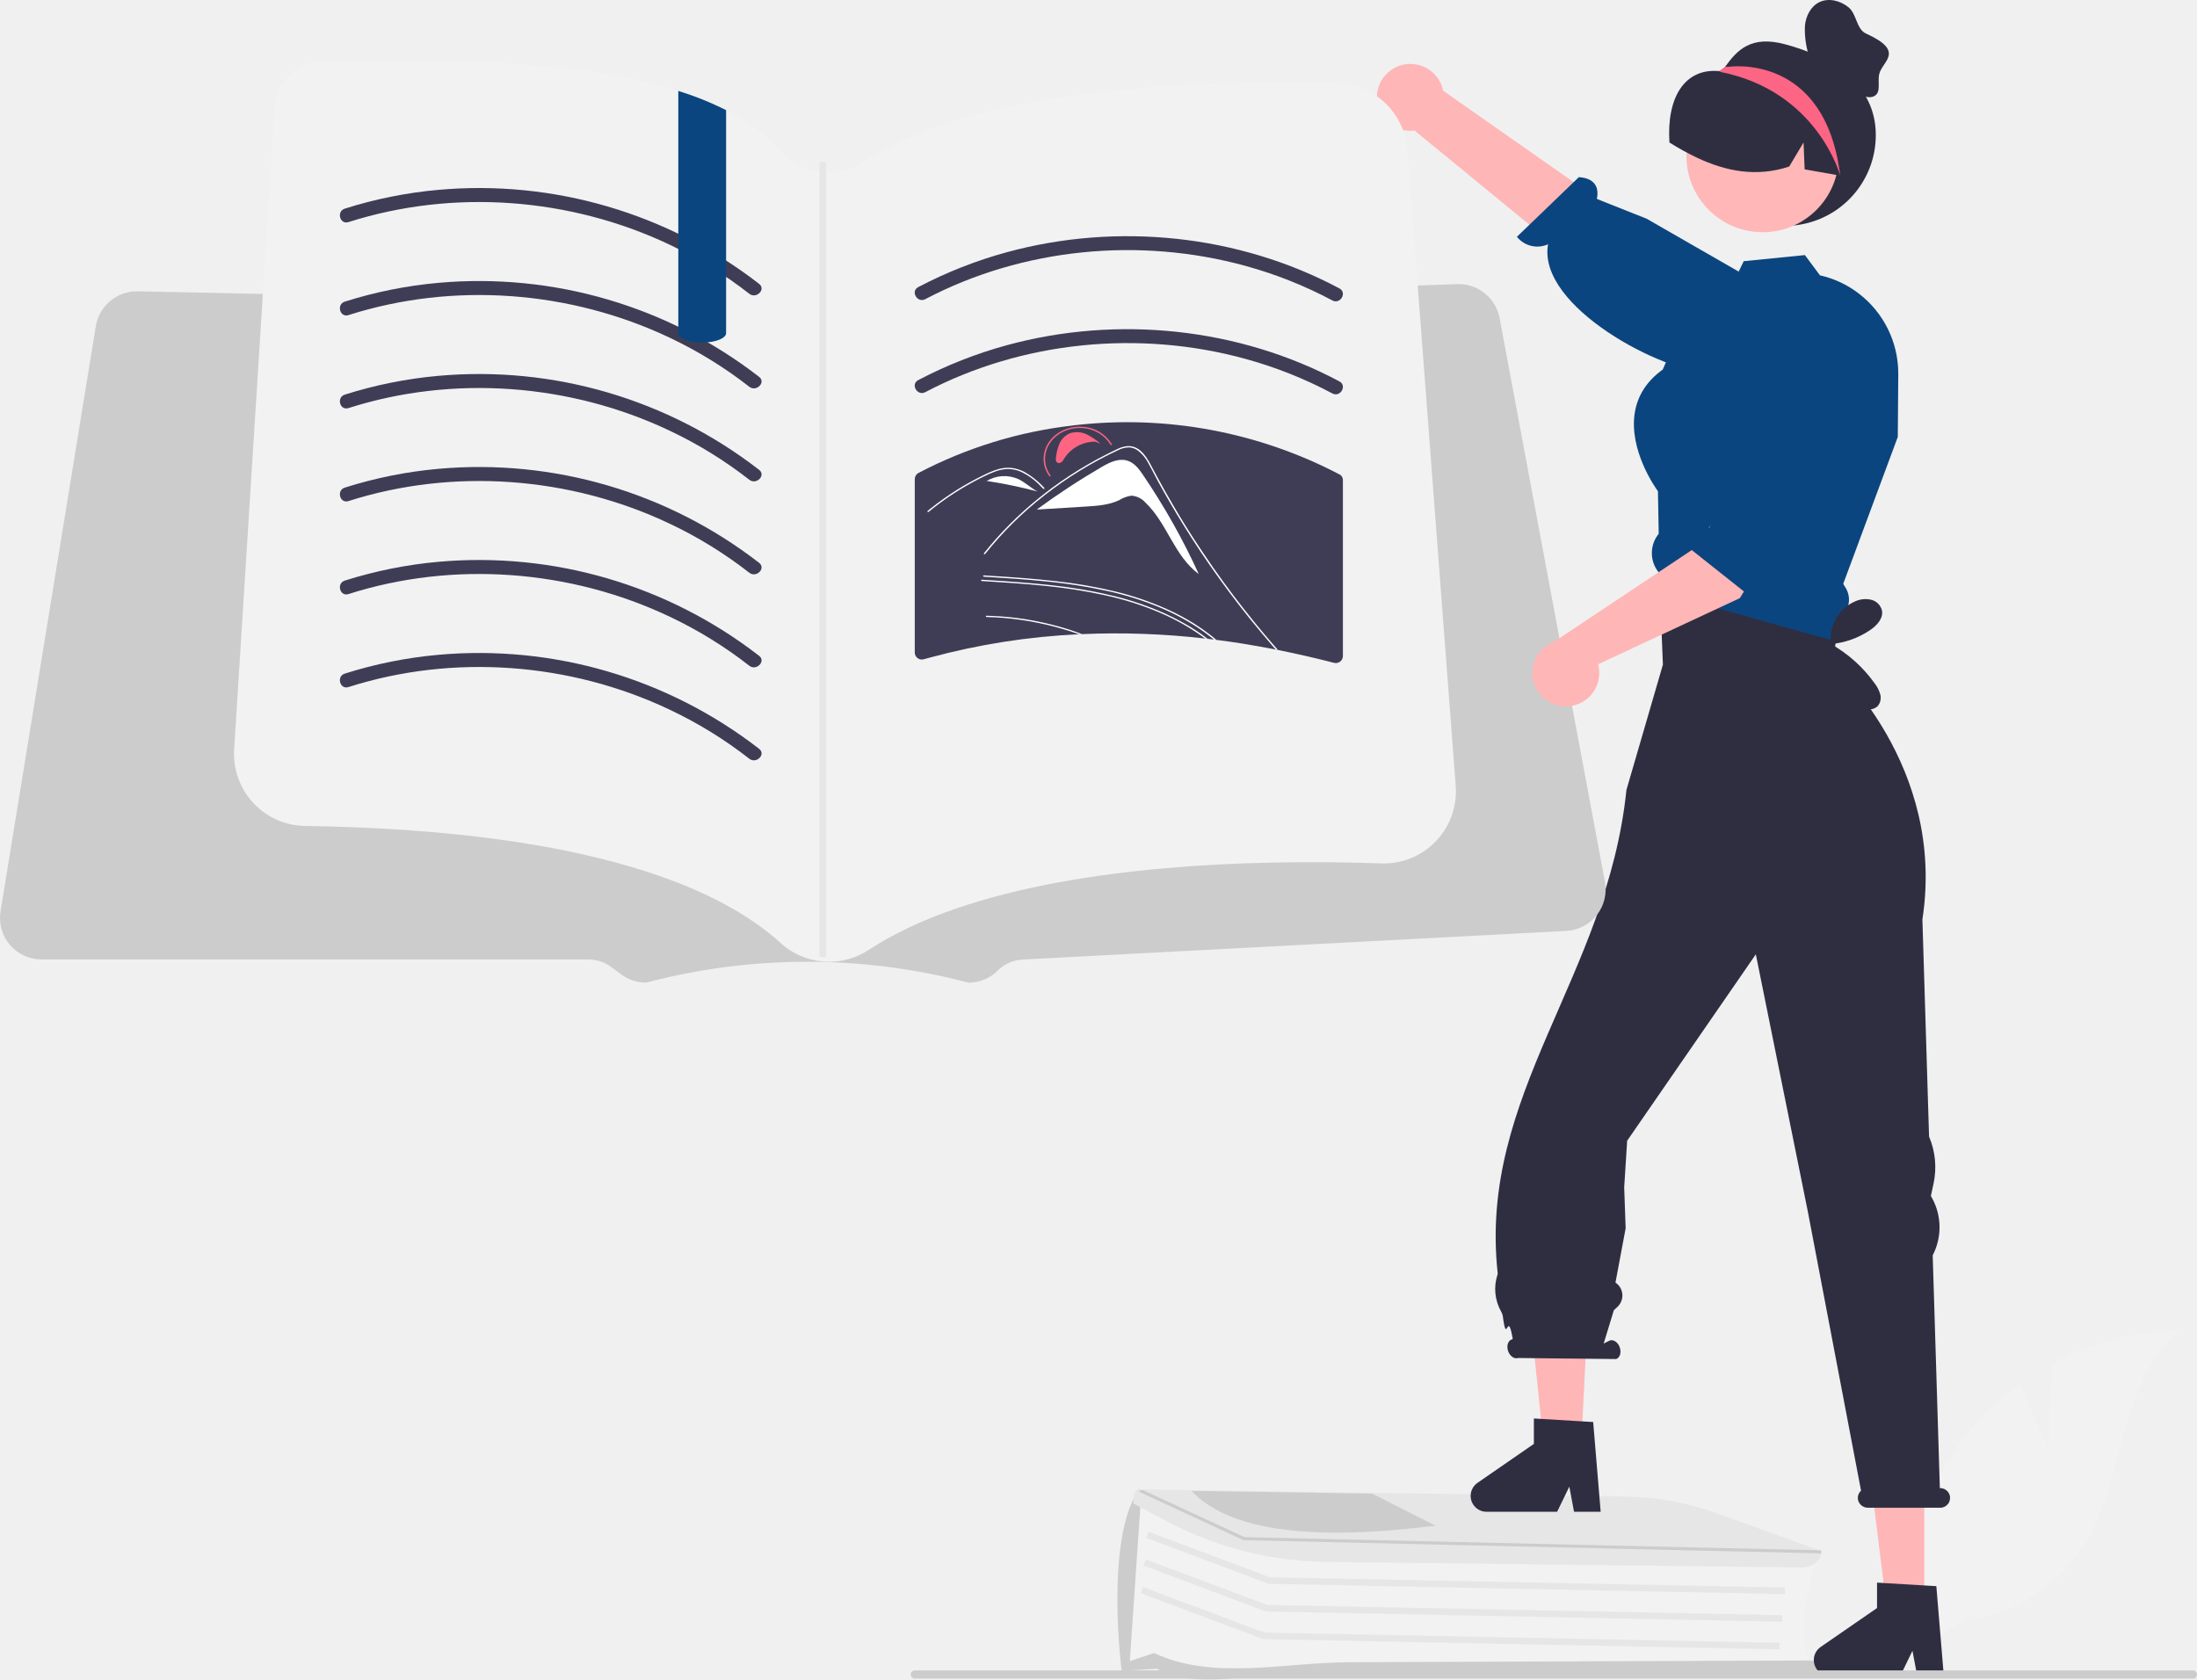
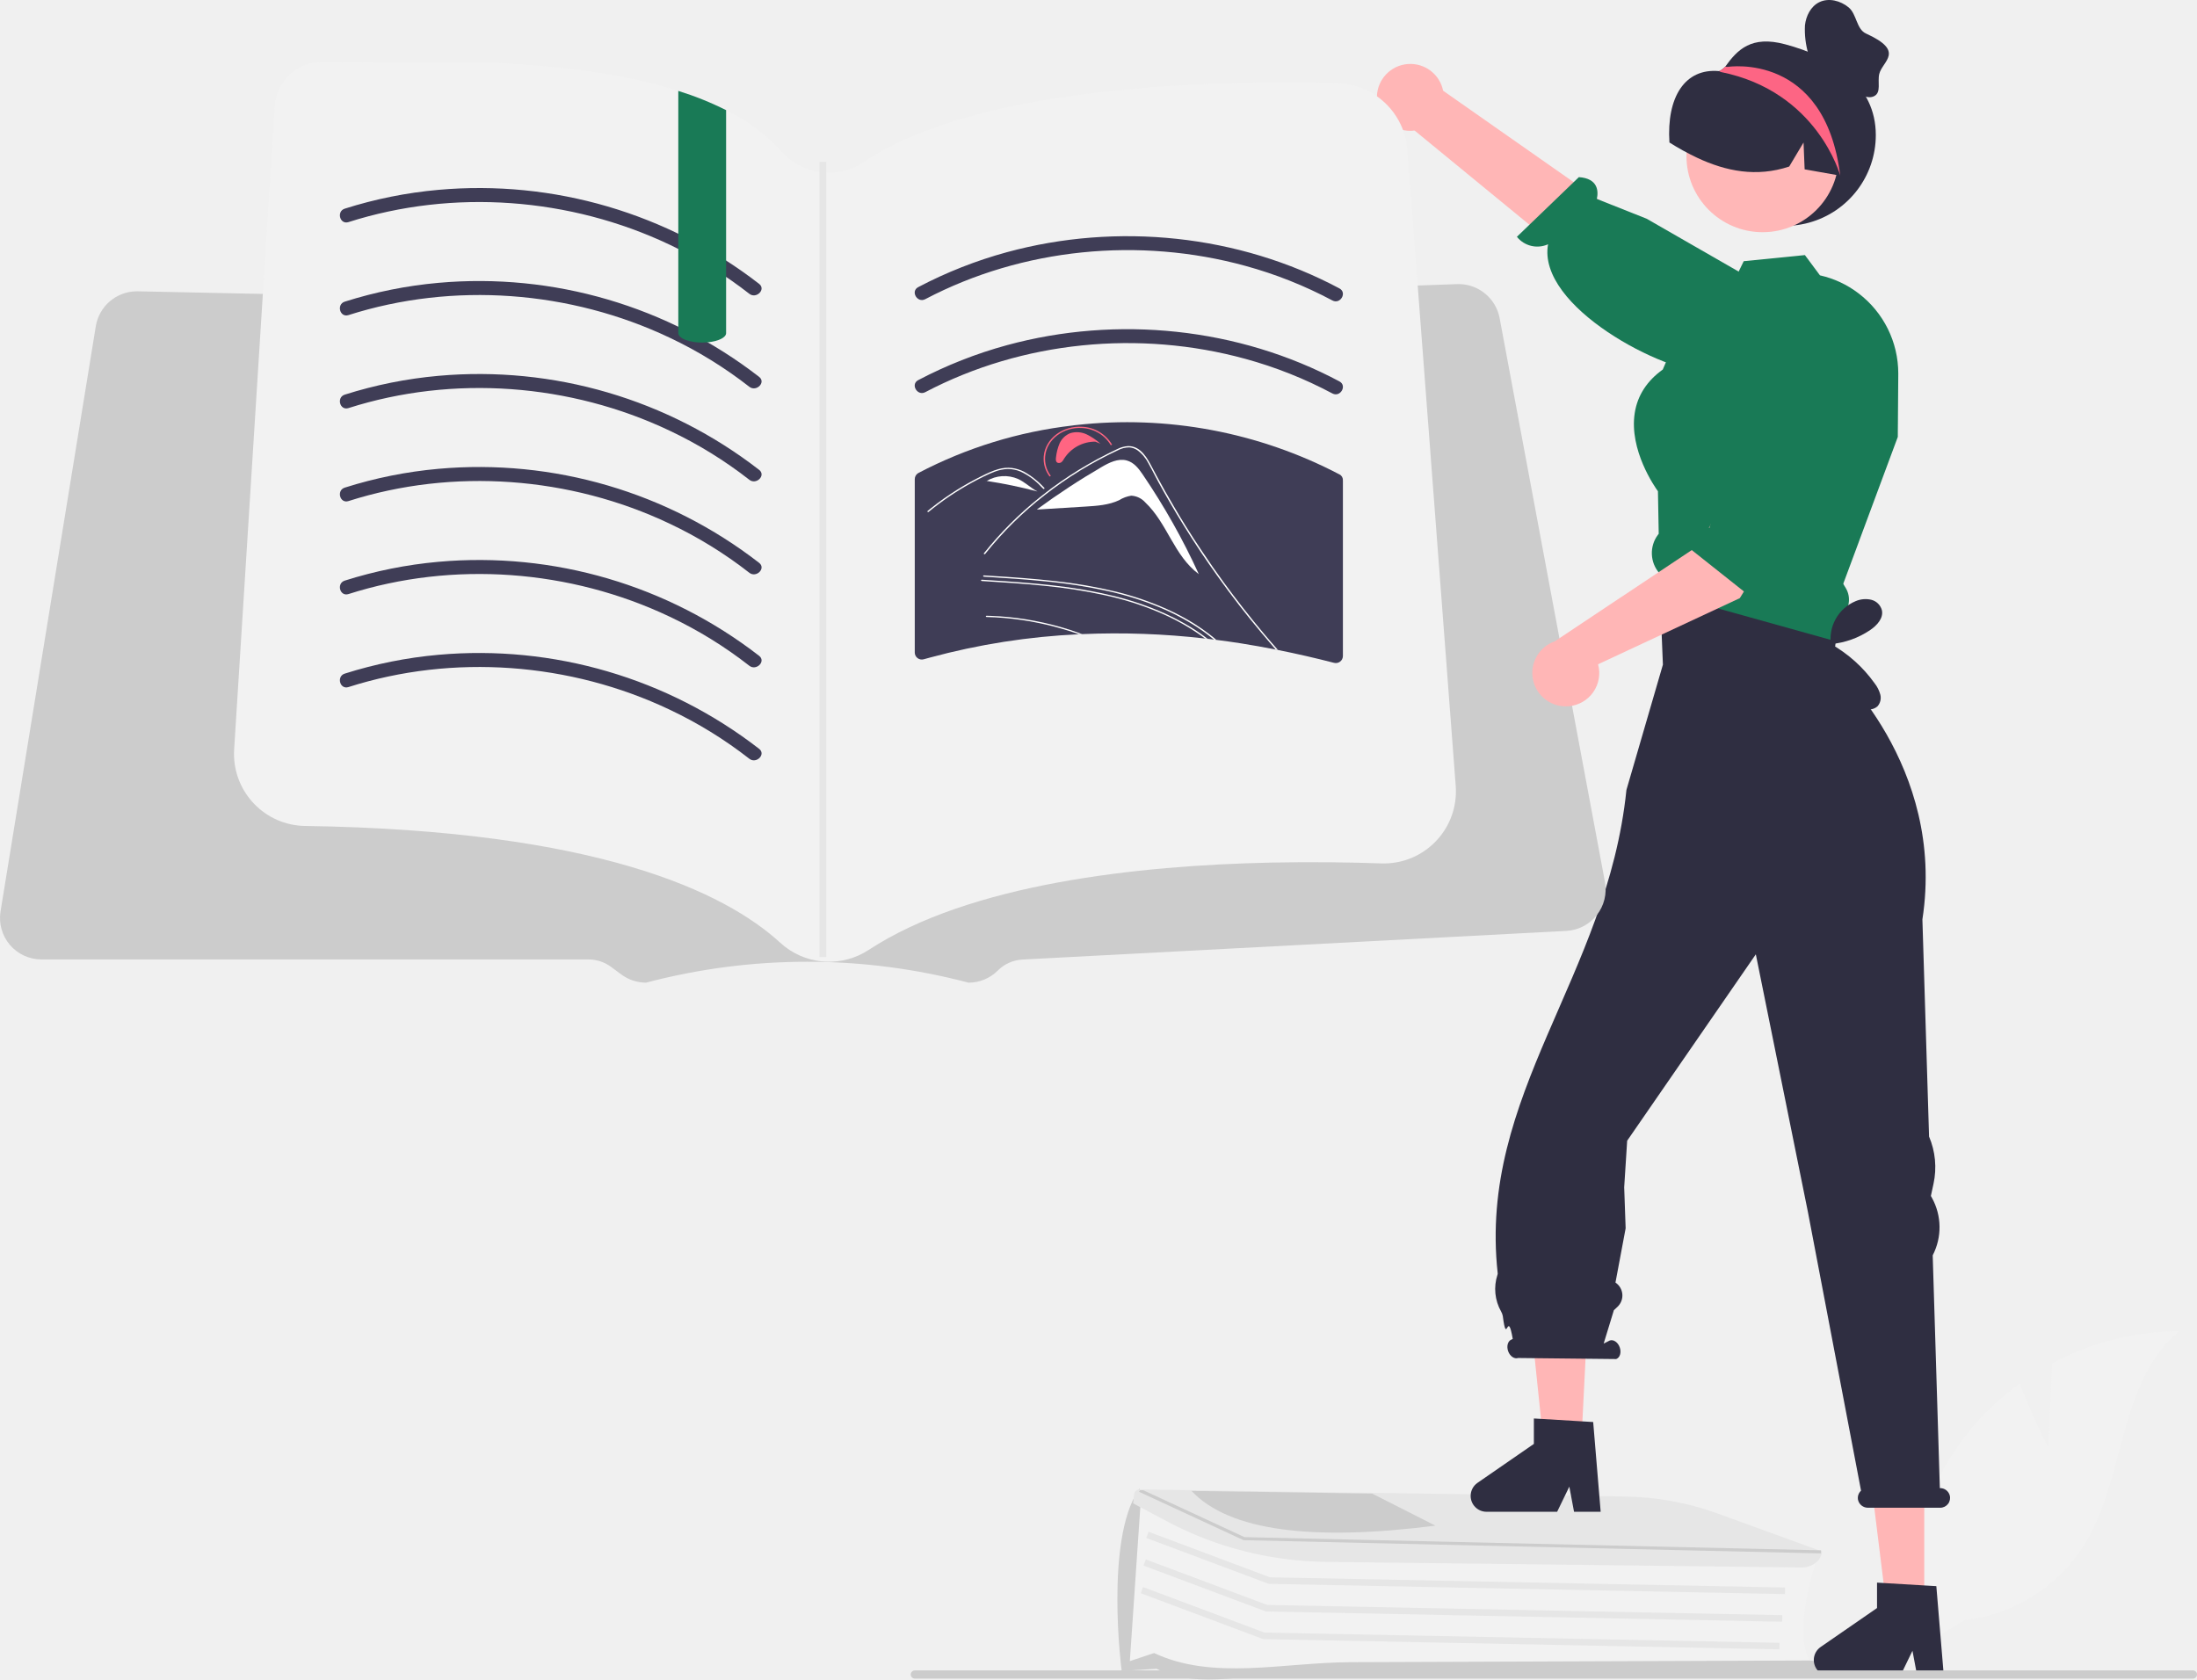
<svg xmlns="http://www.w3.org/2000/svg" data-name="Layer 1" width="669.175" height="511.628" viewBox="0 0 669.175 511.628">
  <path d="M889.314,635.23l1.144-25.719a83.066,83.066,0,0,1,38.745-9.808c-18.608,15.214-16.283,44.541-28.899,65a49.964,49.964,0,0,1-36.639,23.089l-15.572,9.534a83.724,83.724,0,0,1,17.647-67.845,80.874,80.874,0,0,1,14.863-13.81C884.332,625.505,889.314,635.23,889.314,635.23Z" transform="translate(-265.4125 -194.1858)" fill="#f2f2f2" />
  <path d="M653.173,703.729c-7.931-.564-10,1-22,0h-22l2.862-52.648,34.634,13.878,172.114,4.225-.101.292c-.078.225-7.719,22.577-1.746,31.042l.248.35-.483.005L658.813,702.32C657.089,702.336,654.883,703.85,653.173,703.729Z" transform="translate(-265.4125 -194.1858)" fill="#f2f2f2" />
  <path d="M662.101,704.417c-15.322-1.09-31.187,4.866-44.428-1.858l-10.585.641-.03-.089c-.082-.244-5.082-39.586,5.026-54.839l.445-.672.348,3.613-3.332,49.008,7.386-2.465c17.937,8.443,39.27,2.867,59.8,2.789l139.714-.516c2.927-.01,5.365,1.99,5.443,4.459l.008.241L670.54,704.717Q666.306,704.717,662.101,704.417Z" transform="translate(-265.4125 -194.1858)" fill="#ccc" />
  <polygon points="543.667 485.616 386.44 482.491 386.279 482.431 349.132 468.509 349.834 466.636 386.821 480.499 543.707 483.616 543.667 485.616" fill="#e6e6e6" />
  <polygon points="542.828 494.035 385.601 490.91 385.441 490.85 348.293 476.928 348.995 475.055 385.983 488.918 542.868 492.035 542.828 494.035" fill="#e6e6e6" />
  <polygon points="541.989 502.455 384.762 499.329 384.602 499.269 347.454 485.346 348.156 483.473 385.144 497.337 542.029 500.455 541.989 502.455" fill="#e6e6e6" />
  <path d="M663.187,669.727a105.217,105.217,0,0,1-41.733-11.775l-10.898-5.78.285-2.857a1.729,1.729,0,0,1,1.838-1.402l.962.012L760.269,650.082a85.935,85.935,0,0,1,28.133,5.106l31.948,11.599-.017.169c-.268,2.692-2.983,4.772-6.18,4.735l-144.434-1.693Q666.441,669.96,663.187,669.727Z" transform="translate(-265.4125 -194.1858)" fill="#e6e6e6" />
  <polygon points="554.63 473.22 554.597 473.218 378.763 469.189 378.641 469.133 346.939 454.452 347.261 453.961 348.224 453.973 379.057 468.259 553.261 472.247 554.657 472.28 554.63 473.22" fill="#ccc" />
  <path d="M683.347,649.186l-2.232-.032-50.392-.745-2.388-.033c11.514,12.258,36.972,15.325,74.288,10.576Z" transform="translate(-265.4125 -194.1858)" fill="#ccc" />
  <polygon points="559.613 161.814 562.687 168.965 557.663 194.36 506.408 187.234 506.817 156.267 507.846 149.485 559.613 161.814" fill="#ffb6b6" />
  <polygon points="586.094 490.943 574.786 490.943 569.404 447.327 586.094 447.327 586.094 490.943" fill="#ffb6b6" />
  <path d="M817.871,699.891a4.835,4.835,0,0,0,4.831,4.831h21.513l3.708-7.655,1.44,7.655h8.109l-2.279-27.342-3.686-.215-12.384-.737-1.996-.125v7.746L819.957,695.91A4.838,4.838,0,0,0,817.871,699.891Z" transform="translate(-265.4125 -194.1858)" fill="#2f2e41" />
  <polygon points="481.576 440.943 470.268 440.943 463.616 376.73 484.863 375.461 481.576 440.943" fill="#ffb6b6" />
  <path d="M713.352,649.891a4.835,4.835,0,0,0,4.831,4.831h21.513l3.708-7.655,1.44,7.655h8.108l-2.279-27.342-3.289-.193-12.599-.76-2.177-.125v7.746L715.438,645.91A4.838,4.838,0,0,0,713.352,649.891Z" transform="translate(-265.4125 -194.1858)" fill="#2f2e41" />
  <path d="M856.306,647.516h-.044l-2.175-70.919a18.544,18.544,0,0,0-.243-17.524l-.311-.564.807-3.742a23.836,23.836,0,0,0-1.362-14.346l-2.029-66.154c7.248-46.974-27.294-77.609-27.294-77.609l3.175-24.62-55.87,1.27.95,23.351-11.109,38.168c-5.846,56.96-45.194,92.762-39.213,147.231a1.04,1.04,0,0,1-.068.46,13.906,13.906,0,0,0,1.123,11.222,4.244,4.244,0,0,1,.506,1.392c1.232,9.549,1.393-2.53,3.025,6.935l-.318.161c-1.144.395-1.635,1.98-1.096,3.54s1.902,2.505,3.046,2.11l29.867.319c1.144-.395,1.635-1.98,1.096-3.54-.538-1.56-1.902-2.505-3.046-2.11l-1.858.94,3.109-10.171,1.09-1.017a4.737,4.737,0,0,0-.602-7.402l0,0,3.097-16.528-.44-12.5.906-14.181L800.212,484.904l15.855,78.438L832.263,648.306a2.968,2.968,0,0,0-.929,2.753,3.077,3.077,0,0,0,3.066,2.435h21.986a2.995,2.995,0,0,0,2.884-3.791A3.031,3.031,0,0,0,856.306,647.516Z" transform="translate(-265.4125 -194.1858)" fill="#2f2e41" />
  <path d="M836.755,235.326a27.662,27.662,0,1,1-47.578-19.186l.133-.133c.221-.232.443-.465.675-.686a.011.011,0,0,0,.011-.011,5.805,5.805,0,0,0,.874-.786c3.734-5.218,7.968-9.593,18.223-6.86C823.858,211.6,836.755,220.046,836.755,235.326Z" transform="translate(-265.4125 -194.1858)" fill="#2f2e41" />
  <path d="M684.804,223.484a10.132,10.132,0,0,0,11.479,10.47l71.338,58.547L778.517,273.349,704.968,221.822a10.187,10.187,0,0,0-20.164,1.662Z" transform="translate(-265.4125 -194.1858)" fill="#ffb6b6" />
-   <path d="M797.743,309.767s-.022-2.109-11.362-2.027c-14.077.101-52.846-20.109-49.454-39.142a7.96,7.96,0,0,1-9.489-2.276l18.874-18.172c5.923.4,5.983,4.363,5.476,6.639l15.168,6.027,39.506,22.697-6.976,22.799Z" transform="translate(-265.4125 -194.1858)" fill="#0b457f" />
+   <path d="M797.743,309.767s-.022-2.109-11.362-2.027c-14.077.101-52.846-20.109-49.454-39.142a7.96,7.96,0,0,1-9.489-2.276l18.874-18.172c5.923.4,5.983,4.363,5.476,6.639l15.168,6.027,39.506,22.697-6.976,22.799Z" transform="translate(-265.4125 -194.1858)" fill="#197a56" />
  <circle cx="536.866" cy="47.54" r="23.195" fill="#ffb7b7" />
-   <path d="M770.399,357.098a9.312,9.312,0,0,0,.454,11.726c.011.68.113,1.338,1.077,3.776a4.268,4.268,0,0,0,.442.669,1.66,1.66,0,0,0,.102.147,7.711,7.711,0,0,0,4.026,2.71l42.459,11.851,5.614,1.565.987.272.544-7.666a6.864,6.864,0,0,0,1.508-8.812l-.782-1.293,4.559-12.259.442-1.213,11.624-31.289.011-2.087.023-2.155.113-15.038a30.676,30.676,0,0,0-12.134-24.473,30.148,30.148,0,0,0-11.624-5.443l-.091-.011-4.593-6.181-18.633,1.86-1.542,3.164-1.871,3.811-13.507,8.04-4.616,10.728-3.119,7.258c-4.831,3.47-7.712,7.927-8.54,13.235-1.769,11.273,6.124,22.557,7.065,23.849l.238,12.94Z" transform="translate(-265.4125 -194.1858)" fill="#0b457f" />
+   <path d="M770.399,357.098a9.312,9.312,0,0,0,.454,11.726c.011.68.113,1.338,1.077,3.776a4.268,4.268,0,0,0,.442.669,1.66,1.66,0,0,0,.102.147,7.711,7.711,0,0,0,4.026,2.71l42.459,11.851,5.614,1.565.987.272.544-7.666a6.864,6.864,0,0,0,1.508-8.812l-.782-1.293,4.559-12.259.442-1.213,11.624-31.289.011-2.087.023-2.155.113-15.038a30.676,30.676,0,0,0-12.134-24.473,30.148,30.148,0,0,0-11.624-5.443l-.091-.011-4.593-6.181-18.633,1.86-1.542,3.164-1.871,3.811-13.507,8.04-4.616,10.728-3.119,7.258c-4.831,3.47-7.712,7.927-8.54,13.235-1.769,11.273,6.124,22.557,7.065,23.849l.238,12.94Z" transform="translate(-265.4125 -194.1858)" fill="#197a56" />
  <path d="M826.553,247.807c-.21-.033-.42-.078-.631-.111-3.618-.642-7.236-1.272-10.843-1.925l-.332-8.177-4.37,7.325c-9.969,3.308-19.297,1.438-28.071-2.689a79.25,79.25,0,0,1-8.409-4.636c-.891-13.829,4.7-22.682,15.103-21.753.38.034.653-.354.985-.52a.011.011,0,0,0,.011-.011c.564-.266,1.14-.52,1.715-.752a25.551,25.551,0,0,1,26.821,5.2C825.613,226.519,828.8,237.683,826.553,247.807Z" transform="translate(-265.4125 -194.1858)" fill="#2f2e41" />
  <path d="M825.923,247.696s-6.871-25.648-36.325-31.567c-.033-.011-.144-.055-.288-.122-.088-.055-.199-.111-.31-.166.332-.188.653-.354.985-.52a.011.011,0,0,0,.011-.011c.288-.266.575-.531.874-.786l.841.033S821.264,209.877,825.923,247.696Z" transform="translate(-265.4125 -194.1858)" fill="#fd6584" />
  <path d="M837.254,409.374a3.913,3.913,0,0,1-4.016.65,9.314,9.314,0,0,1-3.432-2.51,32.359,32.359,0,0,1-7.918-14.271l1.273-2.264A12.428,12.428,0,0,1,830.646,377.304a7.663,7.663,0,0,1,4.722-.411,4.476,4.476,0,0,1,3.254,3.223c.49,2.421-1.527,4.608-3.57,5.998a25.399,25.399,0,0,1-11.956,4.278,41.192,41.192,0,0,1,13.269,11.908,9.757,9.757,0,0,1,1.756,3.446A3.923,3.923,0,0,1,837.254,409.374Z" transform="translate(-265.4125 -194.1858)" fill="#2f2e41" />
  <path id="be339808-9edc-488a-82d9-9b8c80f783b0-37" data-name="f02c4e45-f306-4b42-b3ad-5ddd3016d7d2" d="M544.06,705.545h389.281a1.247,1.247,0,0,0,0-2.494H544.059a1.247,1.247,0,1,0,0,2.494h0Z" transform="translate(-265.4125 -194.1858)" fill="#ccc" />
  <path d="M647.444,384.955v.651c-1.402-1.643-2.833-3.272-4.249-4.901q-.892-1.02-1.785-2.04-3.782-4.292-7.606-8.555c-2.564-2.833-5.128-5.666-7.72-8.484-.623-.68-1.246-1.36-1.884-2.04a14.662,14.662,0,0,0-1.657-1.587,6.15,6.15,0,0,0-2.025-1.119,5.078,5.078,0,0,0-2.606-.028c-.978.227-1.912.581-2.861.878-.978.326-1.941.637-2.918.949-1.955.637-3.895,1.275-5.85,1.912a.194.194,0,0,1-.252-.107l-.003-.007a.197.197,0,0,1,.142-.269c.482-.156.977-.312,1.473-.468,1.969-.651,3.923-1.289,5.892-1.926.977-.326,1.954-.637,2.932-.949a8.762,8.762,0,0,1,2.833-.567,6.409,6.409,0,0,1,4.164,1.955c.609.567,1.162,1.161,1.714,1.771q.977,1.062,1.955,2.125,3.93,4.292,7.804,8.612,3.888,4.334,7.706,8.683.276.319.552.637C644.626,381.697,646.028,383.326,647.444,384.955Z" transform="translate(-265.4125 -194.1858)" fill="#fff" />
  <path d="M622.324,360.61a4.788,4.788,0,0,0-2.063-1.533l-.805.028a85.054,85.054,0,0,0,24.329,24.758Q633.054,372.237,622.324,360.61Z" transform="translate(-265.4125 -194.1858)" fill="#fff" />
  <path d="M754.254,462.841,722.166,291.031a12.726,12.726,0,0,0-12.086-10.298q-.389-.009-.778,0l-21.859.784-2.353.086-10.909.392-2.353.081-7.017.254L523.314,287.41c-.213.012-.432.012-.646.006l-31.707-.663-11.734-.242-.375-.006-8.661-.185-75.465-1.568-20.008-.421-9.866-.202-2.364-.052-11.249-.231-2.358-.052-11.509-.236-2.358-.052-12.645-.265-1.984-.04-11.278-.236-1.782-.035h-.259a12.692,12.692,0,0,0-12.466,10.598L265.579,471.812a12.624,12.624,0,0,0,12.46,14.657H444.7a11.549,11.549,0,0,1,6.815,2.249l3.16,2.341a12.739,12.739,0,0,0,7.513,2.479,192.439,192.439,0,0,1,98.218,0,12.548,12.548,0,0,0,8.932-3.702,11.457,11.457,0,0,1,7.496-3.338l165.669-8.73a12.625,12.625,0,0,0,11.751-14.928Z" transform="translate(-265.4125 -194.1858)" fill="#ccc" />
  <path d="M708.853,436.049a21.976,21.976,0,0,1-22.75,21.16c-9.62-.34-21.1-.51-33.56-.25-40.69.87-91.81,6.47-122.56,26.61a21.966,21.966,0,0,1-13.05,3.58c-.34-.02-.67-.04-1.01-.07a21.928,21.928,0,0,1-12.84-5.69c-16.94-15.5-55.79-34.27-144.72-35.59-.37,0-.73-.02-1.09-.04a21.964,21.964,0,0,1-20.54-23.32l8.74-138.71,1.31-20.79,2.3-36.37a14.443,14.443,0,0,1,14.4-13.53h.09l52.98.31q33.48,1.515,55.46,8.53a95.875,95.875,0,0,1,14.56,5.86,55.975,55.975,0,0,1,16.94,12.65,19.119,19.119,0,0,0,11.5,6.21,18.276,18.276,0,0,0,2.08.19,19.057,19.057,0,0,0,11.53-3.3c34.61-23.19,105.14-24.95,144.09-23.95a21.931,21.931,0,0,1,21.36,20.31l1.58,20.69,1.57,20.63,9.06,119.23,2.52,33.17A22.806,22.806,0,0,1,708.853,436.049Z" transform="translate(-265.4125 -194.1858)" fill="#f2f2f2" />
  <path d="M371.544,261.848c31.927-10.186,67.546-7.489,97.793,6.861a128.768,128.768,0,0,1,24.302,14.968c2.127,1.67,5.155-1.317,3.005-3.005a139.187,139.187,0,0,0-97.705-28.652,133.697,133.697,0,0,0-28.523,5.73c-2.595.828-1.486,4.932,1.13,4.097Z" transform="translate(-265.4125 -194.1858)" fill="#3f3d56" />
  <path d="M547.228,285.325c29.684-15.602,65.229-19.005,97.504-10.148a128.521,128.521,0,0,1,26.512,10.541c2.412,1.287,4.561-2.38,2.145-3.669-30.76-16.413-67.684-20.192-101.274-11.042a133.658,133.658,0,0,0-27.031,10.649C542.661,282.929,544.807,286.598,547.228,285.325Z" transform="translate(-265.4125 -194.1858)" fill="#3f3d56" />
  <path d="M547.228,313.654c29.684-15.602,65.229-19.005,97.504-10.148a128.519,128.519,0,0,1,26.512,10.541c2.412,1.287,4.561-2.38,2.145-3.669-30.76-16.413-67.684-20.192-101.274-11.042a133.658,133.658,0,0,0-27.031,10.649c-2.422,1.273-.276,4.942,2.145,3.669Z" transform="translate(-265.4125 -194.1858)" fill="#3f3d56" />
  <path d="M674.428,340.462a1.821,1.821,0,0,0-1.047-1.761,139.35,139.35,0,0,0-80.222-15.026c-.173.014-.333.042-.52.055h-.007a4.253,4.253,0,0,0-.506.076,134.222,134.222,0,0,0-47.042,14.499,2.144,2.144,0,0,0-1.047,1.845v52.846a2.144,2.144,0,0,0,2.69,2.039c.652-.187,1.304-.367,1.969-.541a210.619,210.619,0,0,1,45.35-7.094c.326-.014.652-.028.992-.042a237.569,237.569,0,0,1,37.41,1.345,7.801,7.801,0,0,1,.777.083c.638.069,1.29.146,1.928.229.257.028.499.055.735.097,2.482.312,4.944.666,7.413,1.047q5.346.853,10.693,1.9c.222.042.451.097.68.139,5.721,1.137,11.414,2.455,17.079,3.911a2.153,2.153,0,0,0,2.69-2.053V340.545A.176.176,0,0,0,674.428,340.462Z" transform="translate(-265.4125 -194.1858)" fill="#3f3d56" />
  <path d="M596.49,326.556a6.988,6.988,0,0,0-5.007-.44,5.934,5.934,0,0,0-3.335,3.136,15.083,15.083,0,0,0-1.098,4.314c-.088.584-.094,1.321.493,1.593a1.243,1.243,0,0,0,1.261-.25,3.729,3.729,0,0,0,.738-1.03,11.215,11.215,0,0,1,9.474-5.151l1.569.625A18.581,18.581,0,0,0,596.49,326.556Z" transform="translate(-265.4125 -194.1858)" fill="#ff6582" />
  <path d="M613.469,338.736c-1.217-1.792-2.66-3.706-4.919-4.291-2.616-.678-5.304.669-7.584,1.997a221.538,221.538,0,0,0-19.666,12.898l.007.07,14.675-.901c3.534-.217,7.19-.464,10.313-1.952a9.726,9.726,0,0,1,3.684-1.372,6.156,6.156,0,0,1,4.267,2.056c6.763,6.411,8.721,16.214,16.308,21.846A206.083,206.083,0,0,0,613.469,338.736Z" transform="translate(-265.4125 -194.1858)" fill="#fff" />
  <path d="M595.04,387.357c-.34.014-.666.028-.991.043-2.365-.85-4.787-1.601-7.238-2.252-1.587-.425-3.201-.807-4.816-1.133-1.827-.396-3.668-.708-5.51-.977a88.116,88.116,0,0,0-10.581-.892.192.192,0,1,1,0-.382c.453,0,.906.014,1.346.043a88.236,88.236,0,0,1,10.595,1.034c1.827.297,3.654.651,5.468,1.048,1.643.368,3.286.779,4.901,1.232Q591.676,386.097,595.04,387.357Z" transform="translate(-265.4125 -194.1858)" fill="#fff" />
  <path d="M635.89,389.114c-.241-.043-.482-.071-.737-.099-.977-.807-1.969-1.572-3.003-2.323-1.289-.935-2.62-1.813-3.98-2.634a70.673,70.673,0,0,0-9.405-4.787A93.783,93.783,0,0,0,602.873,374.255a158.136,158.136,0,0,0-18.795-2.946c-6.317-.652-12.663-1.048-19.008-1.445-.269-.014-.283-.411,0-.397.793.057,1.587.099,2.394.156,6.416.397,12.833.85,19.207,1.572a146.424,146.424,0,0,1,18.767,3.258,91.279,91.279,0,0,1,15.382,5.283,69.943,69.943,0,0,1,8.272,4.405c1.685,1.062,3.315,2.196,4.872,3.399C634.615,388.051,635.266,388.561,635.89,389.114Z" transform="translate(-265.4125 -194.1858)" fill="#fff" />
  <path d="M633.227,388.788a7.698,7.698,0,0,0-.779-.085c-.297-.241-.609-.467-.921-.694a64.772,64.772,0,0,0-6.813-4.263,72.163,72.163,0,0,0-6.587-3.159,92.525,92.525,0,0,0-15.892-5.014,158.11,158.11,0,0,0-18.796-2.946c-6.317-.652-12.663-1.048-19.008-1.445-.269-.028-.269-.411,0-.397.807.057,1.6.099,2.394.156,6.416.396,12.833.85,19.207,1.572a146.393,146.393,0,0,1,18.767,3.258,90.804,90.804,0,0,1,15.382,5.283c1.87.85,3.697,1.771,5.482,2.776A57.987,57.987,0,0,1,633.227,388.788Z" transform="translate(-265.4125 -194.1858)" fill="#fff" />
  <path d="M654.671,392.201c-.227-.043-.453-.099-.68-.142-.255-.269-.496-.552-.737-.836q-1.827-2.103-3.612-4.249c-4.688-5.581-9.136-11.331-13.328-17.195q-5.397-7.521-10.241-15.34c-1.544-2.465-3.031-4.957-4.49-7.479q-1.7-2.932-3.315-5.878c-.312-.567-.609-1.133-.906-1.7-.694-1.332-1.388-2.677-2.125-3.994a11.287,11.287,0,0,0-3.428-4.079,5.016,5.016,0,0,0-2.436-.836,7.366,7.366,0,0,0-3.513.906,114.451,114.451,0,0,0-22.28,13.668,107.685,107.685,0,0,0-18.102,17.889c-.17.198-.538.014-.382-.198.637-.793,1.289-1.586,1.94-2.365a108.582,108.582,0,0,1,17.125-16.274c.014-.014.043-.028.057-.042.552-.439,1.105-.864,1.671-1.275a115.917,115.917,0,0,1,10.935-7.139q2.889-1.679,5.906-3.187c.496-.255,1.006-.51,1.515-.751.51-.255,1.02-.496,1.53-.737a8.338,8.338,0,0,1,3.244-.892c3.938-.057,5.963,3.909,7.365,6.586.439.836.893,1.671,1.332,2.507,1.7,3.159,3.47,6.303,5.312,9.405,1.119,1.926,2.28,3.839,3.456,5.737,1.685,2.705,3.413,5.382,5.212,8.045a.014.014,0,0,0,.014.014h.001c2.082,3.144,4.249,6.232,6.487,9.306q5.758,7.882,12.068,15.411Q652.434,389.68,654.671,392.201Z" transform="translate(-265.4125 -194.1858)" fill="#fff" />
  <path d="M604.138,329.646l-.392.171a10.691,10.691,0,0,0-8.636-5.229c-5.799-.412-10.893,3.453-11.356,8.614a8.531,8.531,0,0,0,1.724,5.938l-.364.215a8.884,8.884,0,0,1-1.796-6.184c.482-5.375,5.787-9.399,11.826-8.97A11.133,11.133,0,0,1,604.138,329.646Z" transform="translate(-265.4125 -194.1858)" fill="#ff6582" />
  <path d="M575.484,340.089a10.459,10.459,0,0,0-9.525.606,150.154,150.154,0,0,1,15.456,3.211C579.307,342.806,577.658,341.083,575.484,340.089Z" transform="translate(-265.4125 -194.1858)" fill="#fff" />
  <path d="M565.93,340.69l-.573.415c.194-.145.395-.281.602-.41Z" transform="translate(-265.4125 -194.1858)" fill="#fff" />
  <path d="M583.189,343.095c-.228-.227-.455-.453-.685-.68a19.891,19.891,0,0,0-6.249-4.572,10,10,0,0,0-3.798-.784,11.985,11.985,0,0,0-3.943.766c-.594.211-1.174.451-1.746.706-.653.293-1.295.605-1.934.92q-1.799.886-3.551,1.85-3.486,1.918-6.754,4.128-1.694,1.146-3.318,2.368-1.51,1.135-2.96,2.33c-.207.17-.515-.105-.309-.275.255-.211.512-.421.77-.628q1.091-.878,2.218-1.723,2.054-1.543,4.214-2.966,3.359-2.215,6.95-4.129,1.794-.956,3.638-1.832c.371-.176.747-.348,1.126-.512a19.283,19.283,0,0,1,2.678-.97,10.644,10.644,0,0,1,4.044-.354,11.419,11.419,0,0,1,3.731,1.149,24.482,24.482,0,0,1,6.186,4.932C583.684,343.006,583.377,343.282,583.189,343.095Z" transform="translate(-265.4125 -194.1858)" fill="#fff" />
  <path d="M371.544,290.177c31.927-10.186,67.546-7.489,97.793,6.861a128.767,128.767,0,0,1,24.302,14.968c2.127,1.67,5.155-1.317,3.005-3.005a139.187,139.187,0,0,0-97.705-28.652,133.697,133.697,0,0,0-28.523,5.73c-2.595.828-1.486,4.932,1.13,4.097Z" transform="translate(-265.4125 -194.1858)" fill="#3f3d56" />
  <path d="M371.544,318.505c31.927-10.186,67.546-7.49,97.793,6.861a128.767,128.767,0,0,1,24.302,14.968c2.127,1.67,5.155-1.317,3.005-3.005a139.187,139.187,0,0,0-97.705-28.652,133.698,133.698,0,0,0-28.523,5.73c-2.595.828-1.486,4.932,1.13,4.097Z" transform="translate(-265.4125 -194.1858)" fill="#3f3d56" />
  <path d="M371.544,346.833c31.927-10.186,67.546-7.489,97.793,6.861a128.768,128.768,0,0,1,24.302,14.968c2.127,1.67,5.155-1.317,3.005-3.005a139.187,139.187,0,0,0-97.705-28.652,133.697,133.697,0,0,0-28.523,5.73c-2.595.828-1.486,4.932,1.13,4.097Z" transform="translate(-265.4125 -194.1858)" fill="#3f3d56" />
  <path d="M371.544,375.161c31.927-10.186,67.546-7.489,97.793,6.861a128.767,128.767,0,0,1,24.302,14.968c2.127,1.67,5.155-1.317,3.005-3.005a139.187,139.187,0,0,0-97.705-28.652,133.697,133.697,0,0,0-28.523,5.73c-2.595.828-1.486,4.932,1.13,4.097Z" transform="translate(-265.4125 -194.1858)" fill="#3f3d56" />
  <path d="M371.544,403.49c31.927-10.186,67.546-7.49,97.793,6.861a128.765,128.765,0,0,1,24.302,14.968c2.127,1.67,5.155-1.317,3.005-3.005a139.187,139.187,0,0,0-97.705-28.652,133.698,133.698,0,0,0-28.523,5.73c-2.595.828-1.486,4.932,1.13,4.097Z" transform="translate(-265.4125 -194.1858)" fill="#3f3d56" />
-   <path d="M486.573,227.739v67.93c0,1.35-2.36,2.48-5.54,2.79a.22.22,0,0,0-.08.01c-.53.04-1.09.07-1.66.07a14.57,14.57,0,0,1-5.15-.84c-.15-.06-.3-.13-.45-.19-.14-.08-.29-.15-.43-.23-.79-.47-1.25-1.02-1.25-1.61v-73.79A95.875,95.875,0,0,1,486.573,227.739Z" transform="translate(-265.4125 -194.1858)" fill="#0b457f" />
+   <path d="M486.573,227.739v67.93c0,1.35-2.36,2.48-5.54,2.79a.22.22,0,0,0-.08.01c-.53.04-1.09.07-1.66.07a14.57,14.57,0,0,1-5.15-.84c-.15-.06-.3-.13-.45-.19-.14-.08-.29-.15-.43-.23-.79-.47-1.25-1.02-1.25-1.61v-73.79A95.875,95.875,0,0,1,486.573,227.739Z" transform="translate(-265.4125 -194.1858)" fill="#197a56" />
  <rect x="249.599" y="49.308" width="2.08" height="242.235" fill="#e6e6e6" />
  <path d="M743.313,409.32a10.132,10.132,0,0,0,8.849-12.771L795.339,376.394l25.994-42.049-20.432-8.249-17.536,33.884L738.981,389.557a10.187,10.187,0,0,0,4.332,19.763Z" transform="translate(-265.4125 -194.1858)" fill="#ffb6b6" />
-   <path d="M837.369,294.063s5.088,1.661-.497,11.531c-4.471,7.902-26.252,53.418-35.142,62.355a7.96,7.96,0,0,1-.992,9.708L780.215,361.371c-.392-5.923,3.528-6.511,5.851-6.311l4.721-16.733L807.254,297.048l26.458-4.251Z" transform="translate(-265.4125 -194.1858)" fill="#0b457f" />
+   <path d="M837.369,294.063s5.088,1.661-.497,11.531c-4.471,7.902-26.252,53.418-35.142,62.355a7.96,7.96,0,0,1-.992,9.708L780.215,361.371c-.392-5.923,3.528-6.511,5.851-6.311l4.721-16.733L807.254,297.048l26.458-4.251Z" transform="translate(-265.4125 -194.1858)" fill="#197a56" />
  <path d="M837.812,216.694c.97-3.923,8.01-6.82-4.049-12.297-2.926-1.329-2.805-5.907-5.281-7.957s-6.101-3.001-8.978-1.568c-2.569,1.28-4.017,4.175-4.326,7.029a25.892,25.892,0,0,0,.981,8.512l-.234.342q7.165,5.483,14.33,10.965c1.755,1.343,4.05,2.75,6.017,1.742C838.5,222.321,837.211,219.123,837.812,216.694Z" transform="translate(-265.4125 -194.1858)" fill="#2f2e41" />
</svg>
